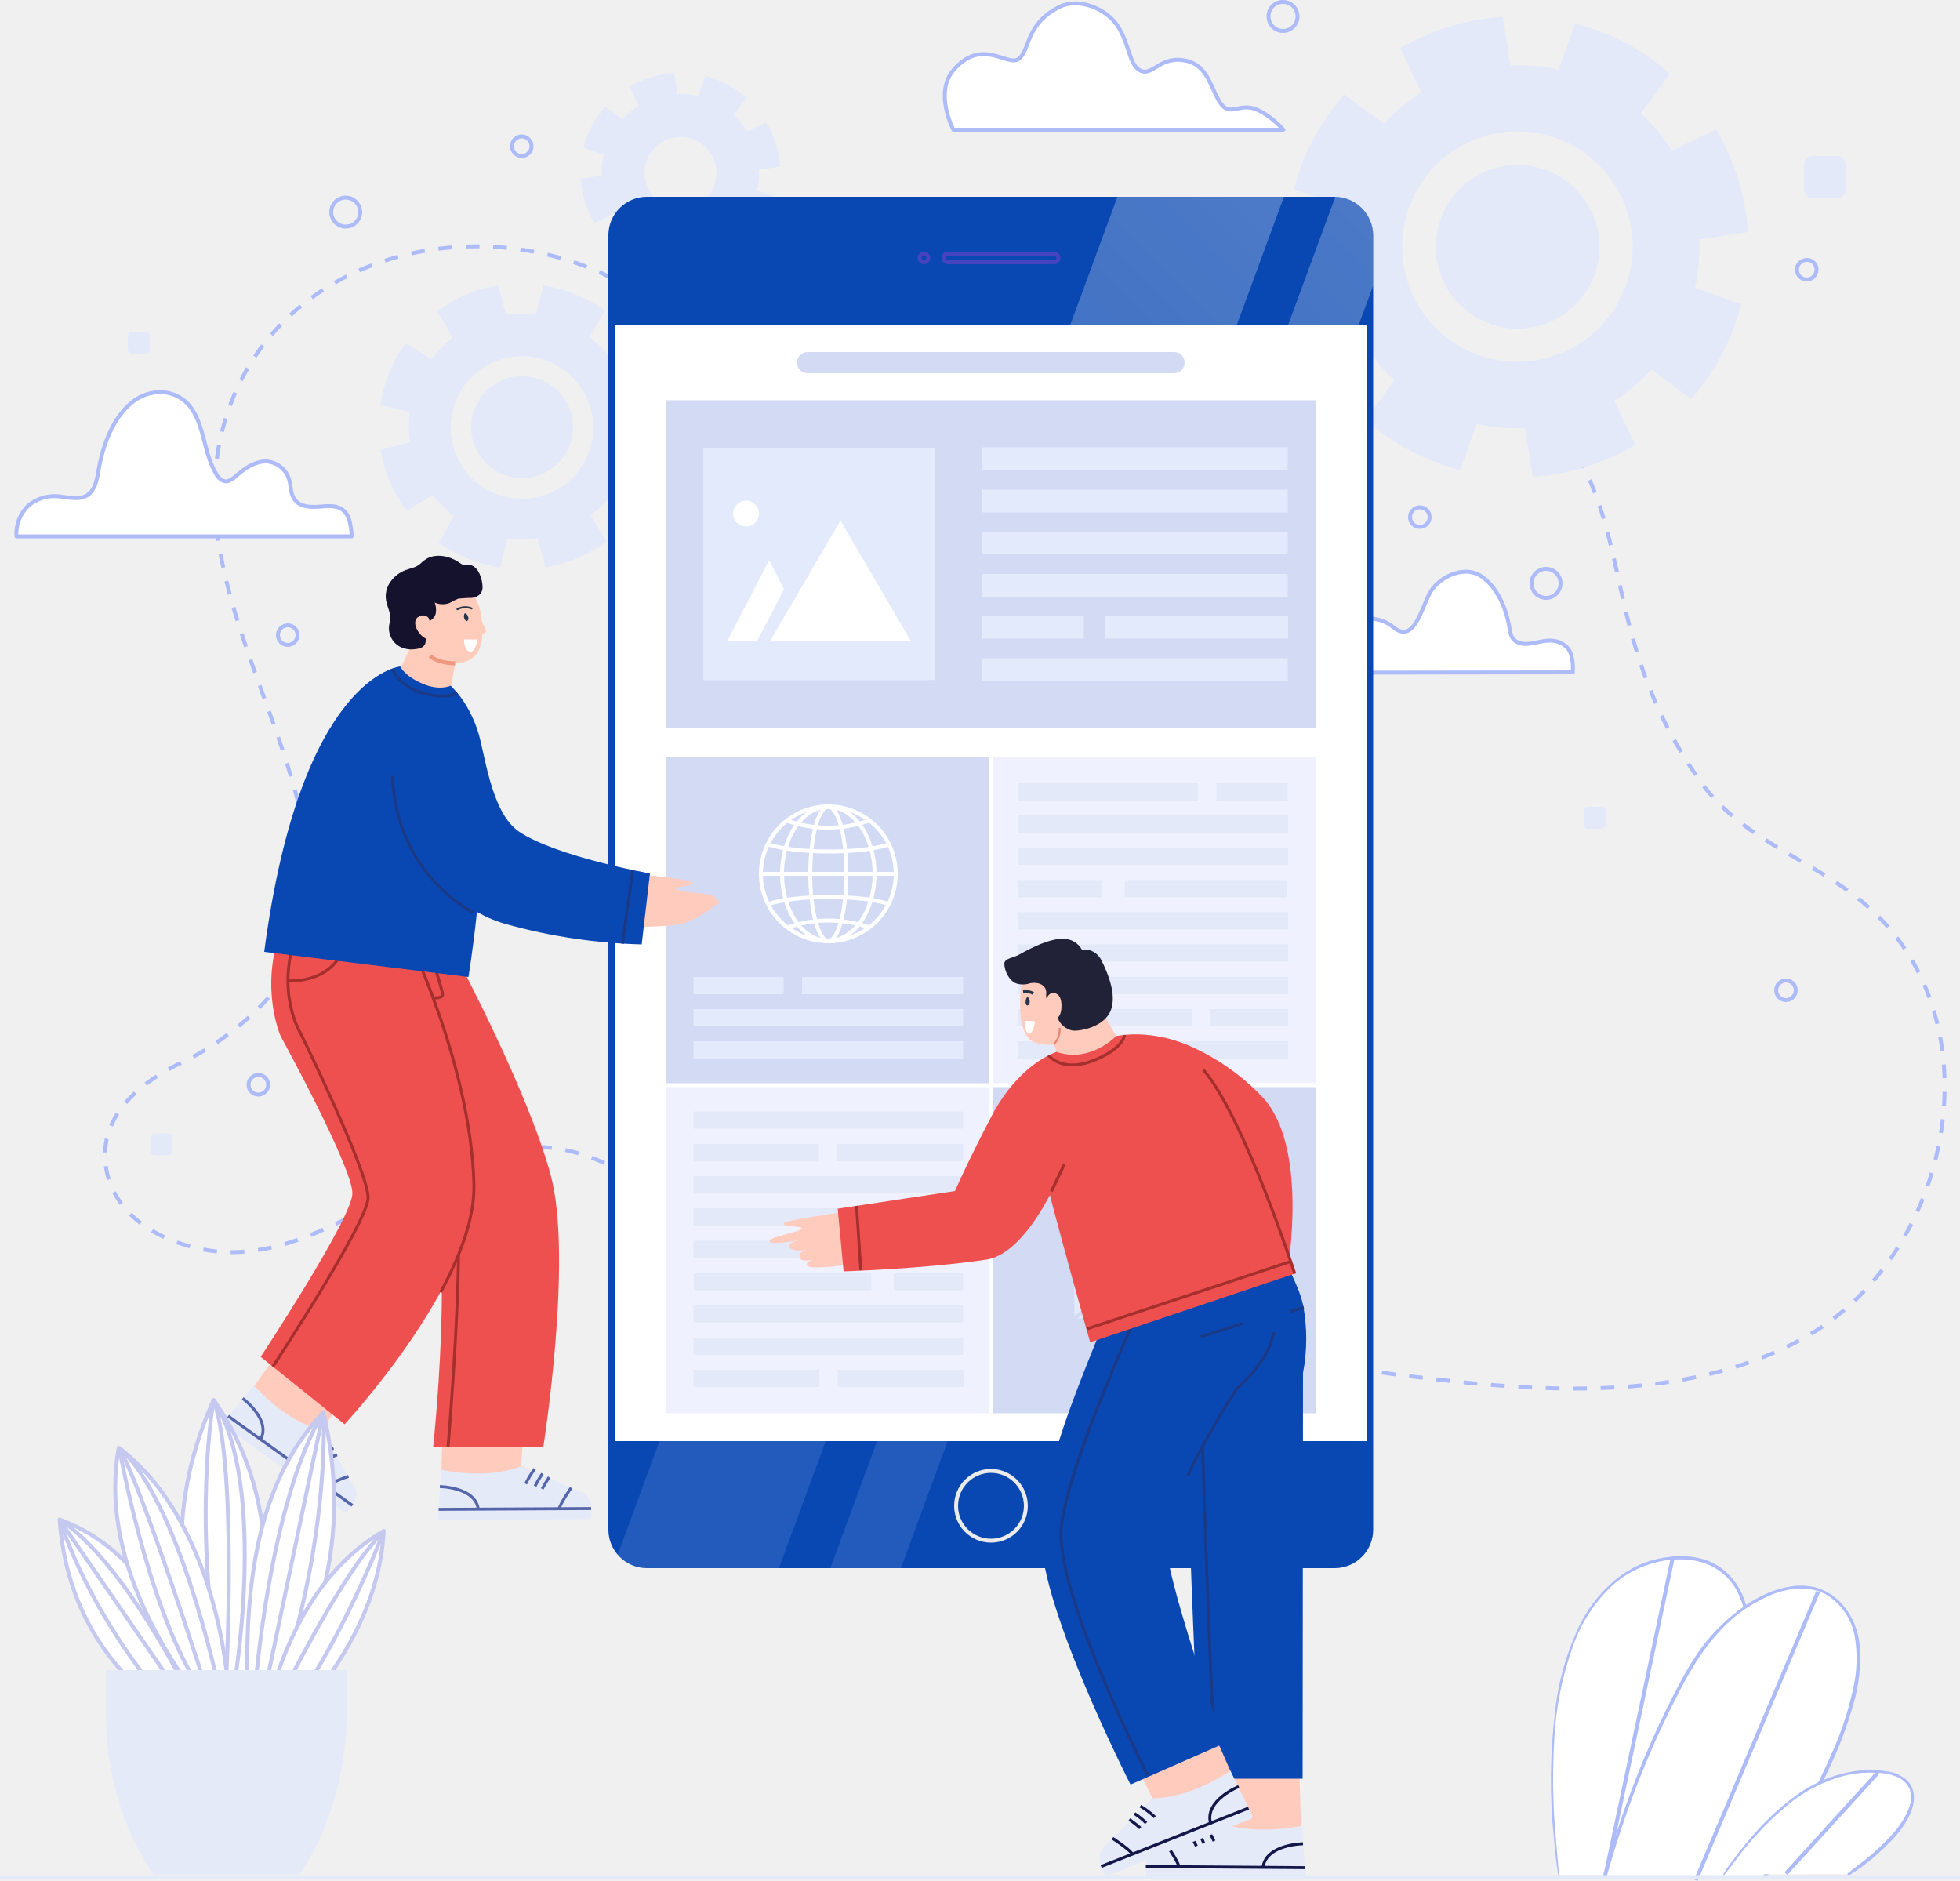
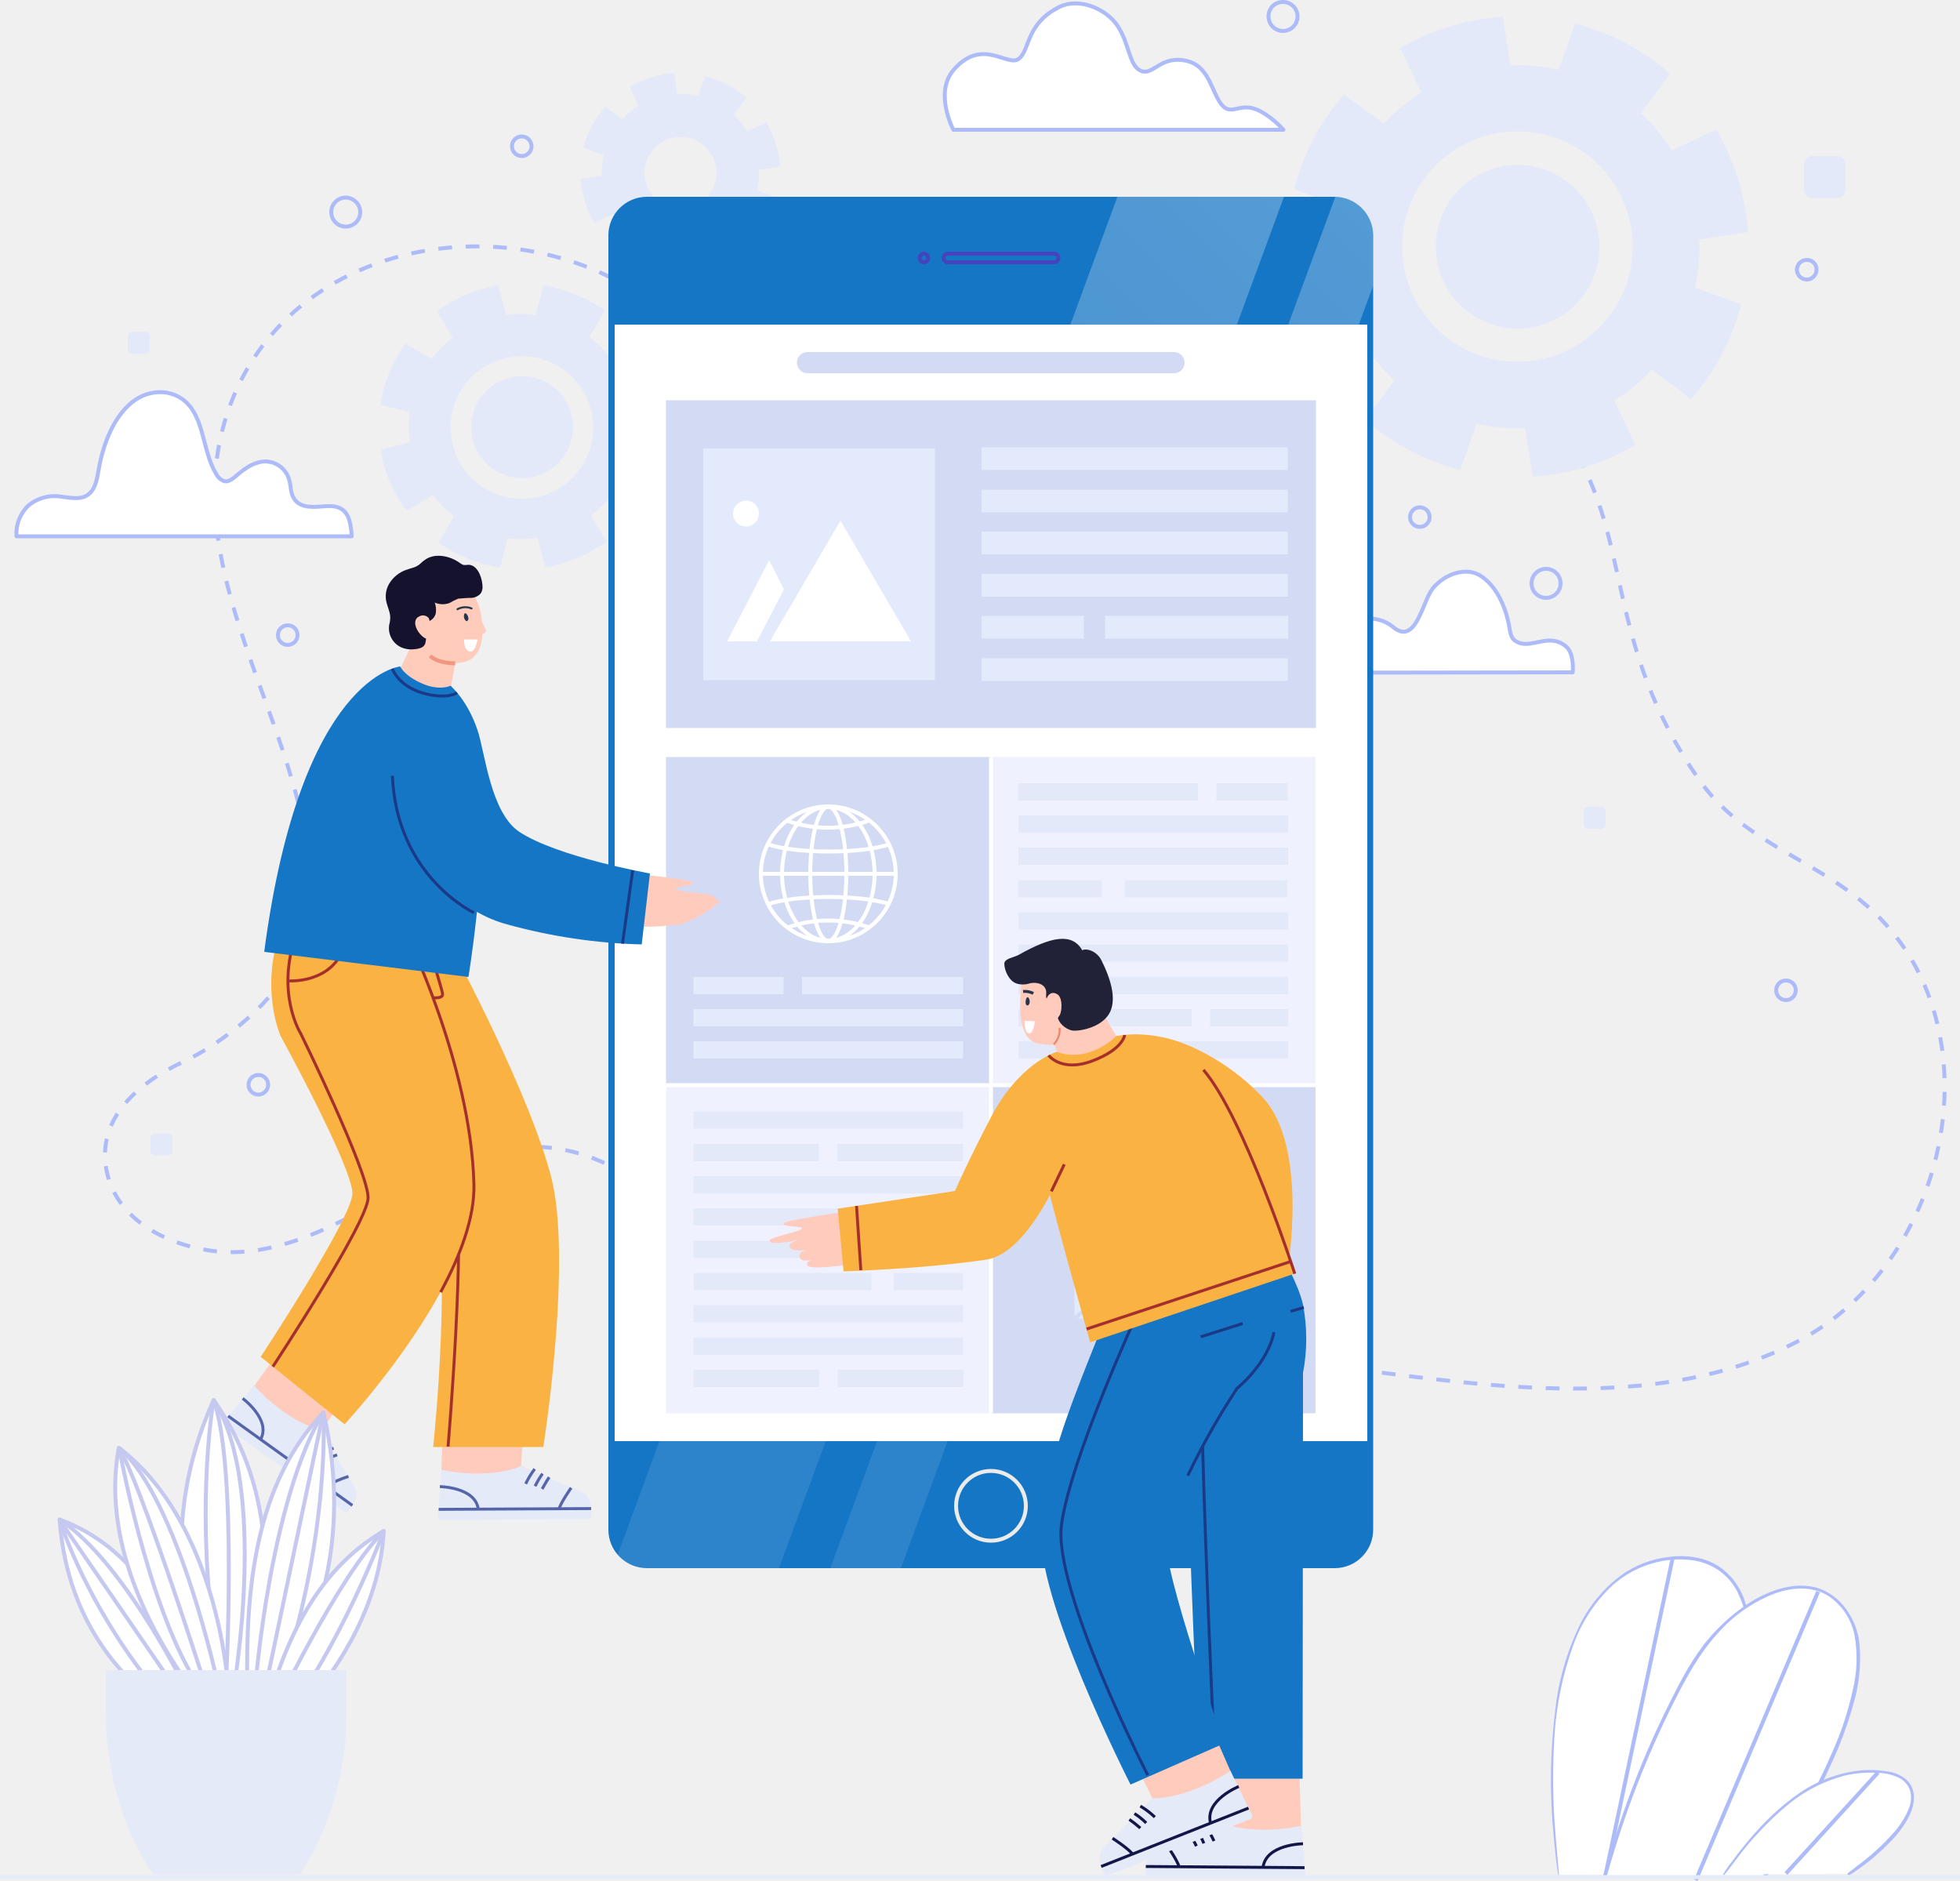
<svg xmlns="http://www.w3.org/2000/svg" xmlns:xlink="http://www.w3.org/1999/xlink" id="Layer_1" data-name="Layer 1" viewBox="0 0 500 479.8">
  <defs>
    <clipPath id="clip-path" transform="translate(0 0)">
      <rect x="155.2" y="50.2" width="195.1" height="349.9" rx="9.8" fill="none" />
    </clipPath>
    <linearGradient id="linear-gradient" x1="100.92" y1="642.92" x2="393.52" y2="350.32" gradientTransform="translate(0 -286)" gradientUnits="userSpaceOnUse">
      <stop offset="0.27" stop-color="#fff" stop-opacity="0.1" />
      <stop offset="1" stop-color="#fff" stop-opacity="0.3" />
    </linearGradient>
    <linearGradient id="linear-gradient-2" x1="150.35" y1="636.85" x2="430.75" y2="356.45" xlink:href="#linear-gradient" />
  </defs>
  <g id="Screen">
    <path d="M180,328.2c-5.8-19.9-22.2-35.2-43.5-35.7-12.4-.3-24.3,5-34.9,11-14.2,8.2-31,18-48,15.5-10.9-1.6-23.8-7.7-26.4-20.3-2.7-13.4,8.1-22.5,19.6-27.9,9.9-4.6,23.8-15.6,28.2-26.1,17.6-41.8-31.7-89.5-17.7-137.1,14.6-49.8,81.9-58.2,115.8-24.4a90.36,90.36,0,0,1,9.1,10.4c6.9,9.2,11,21.7,20.6,28.5,12.4,8.9,28.6,6.1,42,.8,25.6-10.1,32.4-16.8,57.4-27.7,18-7.8,40.2-14.8,60.4-7.9,14.5,5,30.5,14,38.6,26.9,15.1,24.2,8.3,50.2,32.1,84.5,10.8,15.6,28,19.9,41.6,31.2,35.5,29.1,23.6,90.6-15.1,111.6-31.8,17.3-70.9,13.3-105.3,8.9-2.6-.3-5.3-.7-7.9-1.1" transform="translate(0 0)" fill="none" stroke="#adbbf9" stroke-linejoin="round" stroke-dasharray="3.5 3.5" />
    <path d="M431.4,101.8a59,59,0,0,0,12.8-24.2l-11.8-4.2a46.23,46.23,0,0,0,1.1-12.3l12.4-1.9A59.49,59.49,0,0,0,437.8,33l-11.3,5.4a44.87,44.87,0,0,0-7.9-9.5L426,18.8A58.37,58.37,0,0,0,401.8,6l-4.2,11.8a46.23,46.23,0,0,0-12.3-1.1L383.4,4.3a59.36,59.36,0,0,0-26.2,8l5.4,11.3a51.76,51.76,0,0,0-9.6,7.9l-10.1-7.4a58.37,58.37,0,0,0-12.8,24.2l11.8,4.2a46.23,46.23,0,0,0-1.1,12.3l-12.4,1.9a59.49,59.49,0,0,0,8.1,26.2l11.3-5.4a44.87,44.87,0,0,0,7.9,9.5l-7.4,10.1a59.61,59.61,0,0,0,24.2,12.8l4.2-11.8a46.23,46.23,0,0,0,12.3,1.1l2,12.4a59.49,59.49,0,0,0,26.2-8.1l-5.4-11.3a44.87,44.87,0,0,0,9.5-7.9Zm-58-12.9a29.39,29.39,0,1,1,39.7-12.3,29.44,29.44,0,0,1-39.7,12.3Zm4-7.5a20.87,20.87,0,1,1,28.2-8.7,20.85,20.85,0,0,1-28.2,8.7Z" transform="translate(0 0)" fill="#e4e9f9" />
    <path d="M162.8,130.2a37.34,37.34,0,0,0,6.4-15.7l-7.5-1.9a28.42,28.42,0,0,0-.1-7.7l7.5-2a35.53,35.53,0,0,0-6.6-15.6l-6.7,4a34.47,34.47,0,0,0-5.4-5.4l3.9-6.7a37.34,37.34,0,0,0-15.7-6.4l-1.9,7.5a32.2,32.2,0,0,0-7.6,0l-2-7.5a35.53,35.53,0,0,0-15.6,6.6l4,6.7a34.47,34.47,0,0,0-5.4,5.4l-6.7-3.9A37.34,37.34,0,0,0,97,103.3l7.5,1.8a28.42,28.42,0,0,0,.1,7.7l-7.5,1.9a35.53,35.53,0,0,0,6.6,15.6l6.7-4a34.47,34.47,0,0,0,5.4,5.4l-3.9,6.7a34,34,0,0,0,7.5,4.1,38.39,38.39,0,0,0,8.2,2.3l1.9-7.5a27.64,27.64,0,0,0,7.6-.1l2,7.5a35.53,35.53,0,0,0,15.6-6.6l-4-6.6a30.66,30.66,0,0,0,5.4-5.4Zm-36.5-4.3a18.19,18.19,0,1,1,23.7-10,18.19,18.19,0,0,1-23.7,10Zm2-4.9a13,13,0,1,1,16.9-7.1h0a13,13,0,0,1-16.9,7.1Z" transform="translate(0 0)" fill="#e4e9f9" />
    <path d="M192.7,60.9a26.87,26.87,0,0,0,3.4-4.9,26.89,26.89,0,0,0,2.1-5.6l-5.1-1.8a18.72,18.72,0,0,0,.5-5.3l5.4-.8a26.23,26.23,0,0,0-3.5-11.3l-4.9,2.3a22.36,22.36,0,0,0-3.4-4.2l3.2-4.4a25.87,25.87,0,0,0-10.5-5.5l-1.8,5.1a18.72,18.72,0,0,0-5.3-.5l-.8-5.4a27.09,27.09,0,0,0-11.4,3.5l2.3,4.9a19,19,0,0,0-4.1,3.4l-4.4-3.2a28.47,28.47,0,0,0-3.4,4.9,27.17,27.17,0,0,0-2.2,5.6l5.2,1.8a18.72,18.72,0,0,0-.5,5.3l-5.4.8a26.23,26.23,0,0,0,3.5,11.3l4.9-2.3a19,19,0,0,0,3.4,4.1l-3.3,4.4a24.9,24.9,0,0,0,10.5,5.6l1.8-5.2a19.07,19.07,0,0,0,5.3.5l.8,5.4a26.23,26.23,0,0,0,11.3-3.5L184,61a19,19,0,0,0,4.1-3.4Zm-23.4-8.7a9.17,9.17,0,1,1,12.4-3.8h0a9.3,9.3,0,0,1-12.4,3.8Z" transform="translate(0 0)" fill="#e4e9f9" />
    <path d="M89.7,136.7a14.92,14.92,0,0,0-.2-2.1c-.7-6.2-4.9-5.6-7.6-5.4s-5.9.3-7.2-2.6c-.6-1.2-.5-2.8-.9-4.1a6.4,6.4,0,0,0-6-4.8c-2.6,0-5,1.5-7.1,3.3-1.1.9-2.3,2.1-3.6,1.7a3.72,3.72,0,0,1-2-1.9c-3-4.9-3-12.1-6.3-16.7-3.7-5.1-10.5-5.2-15.1-1.5s-7.3,10.3-8.5,17c-.4,2.2-.7,4.5-2.1,6-1.9,2.1-4.8,1.4-7.4,1.1A10.44,10.44,0,0,0,7.2,129a9.89,9.89,0,0,0-3,7.8H89.7Z" transform="translate(0 0)" fill="#fff" stroke="#adbbf9" stroke-linejoin="round" />
    <path d="M243.2,33.1h84.2s-3.4-3.9-7.2-5.3c-4.8-1.7-6.8,3-9.8-3.1-1.7-3.4-2.9-7.9-7.4-9.1-7-1.8-8.8,4-12.1,2.4-2.9-1.4-2.8-6.9-5.8-11.4s-9.9-7.2-14.7-4.9C261.6,6,262.8,12.8,259.9,15s-9.3-5.6-16.6,2.8C238.2,23.6,243.2,33.1,243.2,33.1Z" transform="translate(0 0)" fill="#fff" stroke="#adbbf9" stroke-linejoin="round" />
    <path d="M331,4.2a3.7,3.7,0,1,1-7.4,0A3.63,3.63,0,0,1,327.3.5h0A3.69,3.69,0,0,1,331,4.2Z" transform="translate(0 0)" fill="none" stroke="#adbbf9" stroke-linejoin="round" />
    <path d="M398.1,148.8a3.7,3.7,0,1,1-3.7-3.7h0A3.69,3.69,0,0,1,398.1,148.8Z" transform="translate(0 0)" fill="none" stroke="#adbbf9" stroke-linejoin="round" />
    <path d="M91.9,54.1a3.7,3.7,0,1,1-3.7-3.7h0a3.76,3.76,0,0,1,3.7,3.7Z" transform="translate(0 0)" fill="none" stroke="#adbbf9" stroke-linejoin="round" />
    <path d="M135.6,37.3a2.5,2.5,0,1,1-2.5-2.5h0A2.54,2.54,0,0,1,135.6,37.3Z" transform="translate(0 0)" fill="none" stroke="#adbbf9" stroke-linejoin="round" />
    <circle cx="362.2" cy="131.9" r="2.5" fill="none" stroke="#adbbf9" stroke-linejoin="round" />
    <path d="M463.4,68.8a2.5,2.5,0,1,1-2.5-2.5,2.42,2.42,0,0,1,2.5,2.5Z" transform="translate(0 0)" fill="none" stroke="#adbbf9" stroke-linejoin="round" />
    <path d="M458.1,252.6a2.5,2.5,0,1,1-2.5-2.5,2.48,2.48,0,0,1,2.5,2.5Z" transform="translate(0 0)" fill="none" stroke="#adbbf9" stroke-linejoin="round" />
    <path d="M68.4,276.7a2.5,2.5,0,1,1-2.5-2.5h0a2.47,2.47,0,0,1,2.5,2.5Z" transform="translate(0 0)" fill="none" stroke="#adbbf9" stroke-linejoin="round" />
    <path d="M75.9,162a2.5,2.5,0,1,1-2.5-2.5h0A2.48,2.48,0,0,1,75.9,162Z" transform="translate(0 0)" fill="none" stroke="#adbbf9" stroke-linejoin="round" />
    <path d="M39.5,289.1h3.4a1.11,1.11,0,0,1,1.1,1.1v3.4a1.11,1.11,0,0,1-1.1,1.1H39.5a1.11,1.11,0,0,1-1.1-1.1v-3.4A1.18,1.18,0,0,1,39.5,289.1Z" transform="translate(0 0)" fill="#e4e9f9" />
    <path d="M33.7,84.6h3.4a1.11,1.11,0,0,1,1.1,1.1v3.4a1.11,1.11,0,0,1-1.1,1.1H33.7a1.11,1.11,0,0,1-1.1-1.1V85.7A1.11,1.11,0,0,1,33.7,84.6Z" transform="translate(0 0)" fill="#e4e9f9" />
    <path d="M462.3,39.8h6.4a2.05,2.05,0,0,1,2.1,2.1v6.5a2.05,2.05,0,0,1-2.1,2.1h-6.4a2.05,2.05,0,0,1-2.1-2.1V41.9A2.11,2.11,0,0,1,462.3,39.8Z" transform="translate(0 0)" fill="#e4e9f9" />
    <path d="M405.1,205.8h3.4a1.11,1.11,0,0,1,1.1,1.1v3.4a1.11,1.11,0,0,1-1.1,1.1h-3.4a1.11,1.11,0,0,1-1.1-1.1v-3.4A1.11,1.11,0,0,1,405.1,205.8Z" transform="translate(0 0)" fill="#e4e9f9" />
    <path d="M332,171.6c0-.5.1-1,.1-1.5.6-4.4,4-4.1,6.2-3.9s4.9.2,5.9-1.9a16.28,16.28,0,0,0,.7-3,5.3,5.3,0,0,1,5-3.5,9.69,9.69,0,0,1,5.8,2.4c5.6,4.2,7.2-6.9,9.8-10.1,3-3.7,8.6-5.7,12.4-3.1s6,7.4,7,12.2c.3,1.6.4,3.5,1.7,4.3,3.7,2.5,8.4-2.4,12.9,1.4,1.6,1.3,1.9,4.5,1.7,6.6Z" transform="translate(0 0)" fill="#fff" stroke="#adbbf9" stroke-linejoin="round" />
-     <path d="M165,50.7H340.5a9.28,9.28,0,0,1,9.3,9.3V390.3a9.28,9.28,0,0,1-9.3,9.3H165a9.28,9.28,0,0,1-9.3-9.3V60A9.35,9.35,0,0,1,165,50.7Z" transform="translate(0 0)" fill="#0948b3" />
-     <path d="M340.5,51.2a8.81,8.81,0,0,1,8.8,8.8V390.2a8.81,8.81,0,0,1-8.8,8.8H165a8.81,8.81,0,0,1-8.8-8.8V60a8.81,8.81,0,0,1,8.8-8.8H340.5m0-1H165a9.82,9.82,0,0,0-9.8,9.8h0V390.2A9.82,9.82,0,0,0,165,400H340.5a9.82,9.82,0,0,0,9.8-9.8V60a9.88,9.88,0,0,0-9.8-9.8Z" transform="translate(0 0)" fill="#0948b3" />
+     <path d="M165,50.7H340.5a9.28,9.28,0,0,1,9.3,9.3V390.3a9.28,9.28,0,0,1-9.3,9.3H165a9.28,9.28,0,0,1-9.3-9.3V60A9.35,9.35,0,0,1,165,50.7Z" transform="translate(0 0)" fill="#1576c5" />
+     <path d="M340.5,51.2a8.81,8.81,0,0,1,8.8,8.8V390.2a8.81,8.81,0,0,1-8.8,8.8H165a8.81,8.81,0,0,1-8.8-8.8V60a8.81,8.81,0,0,1,8.8-8.8H340.5m0-1H165a9.82,9.82,0,0,0-9.8,9.8h0V390.2A9.82,9.82,0,0,0,165,400H340.5a9.82,9.82,0,0,0,9.8-9.8V60a9.88,9.88,0,0,0-9.8-9.8Z" transform="translate(0 0)" fill="#1576c5" />
    <path d="M261.7,384.1a8.9,8.9,0,1,1-8.9-8.9h0a8.92,8.92,0,0,1,8.9,8.9Z" transform="translate(0 0)" fill="none" stroke="#ebebeb" stroke-miterlimit="10" />
    <g clip-path="url(#clip-path)">
      <polygon points="299 12.3 153 409 195.4 409 341.5 12.3 299 12.3" fill="url(#linear-gradient)" />
      <polygon points="354.6 12.3 208.5 409 226.5 409 372.6 12.3 354.6 12.3" fill="url(#linear-gradient-2)" />
    </g>
    <rect x="156.8" y="82.8" width="192" height="284.8" fill="#fff" />
    <path d="M241.8,64.7h27.1a1.11,1.11,0,0,1,1.1,1.1h0a1.11,1.11,0,0,1-1.1,1.1H241.8a1.11,1.11,0,0,1-1.1-1.1h0a1.11,1.11,0,0,1,1.1-1.1Z" transform="translate(0 0)" fill="none" stroke="#4643bf" stroke-miterlimit="10" />
    <circle cx="235.7" cy="65.8" r="1.1" fill="none" stroke="#4643bf" stroke-miterlimit="10" />
    <rect x="169.9" y="193.1" width="82.9" height="83.7" fill="#d3dbf4" />
    <circle cx="211.3" cy="222.9" r="17.2" fill="none" stroke="#fff" stroke-miterlimit="10" stroke-width="1" />
    <ellipse cx="211.3" cy="222.9" rx="11.8" ry="17.1" fill="none" stroke="#fff" stroke-miterlimit="10" />
    <ellipse cx="211.3" cy="222.9" rx="4.6" ry="17.1" fill="none" stroke="#fff" stroke-miterlimit="10" />
    <line x1="194.2" y1="222.9" x2="228.5" y2="222.9" fill="none" stroke="#fff" stroke-miterlimit="10" />
    <path d="M196,230.6c3.3-1.1,8.9-1.8,15.4-1.8s12.1.7,15.4,1.8" transform="translate(0 0)" fill="none" stroke="#fff" stroke-miterlimit="10" />
    <path d="M200.9,236.6a30.33,30.33,0,0,1,10.4-1.8,32.71,32.71,0,0,1,10.3,1.7" transform="translate(0 0)" fill="none" stroke="#fff" stroke-miterlimit="10" />
    <path d="M196,215.4c3.3,1.1,8.9,1.8,15.4,1.8s12.1-.7,15.4-1.8" transform="translate(0 0)" fill="none" stroke="#fff" stroke-miterlimit="10" />
    <path d="M200.9,209.4a31.61,31.61,0,0,0,20.6,0" transform="translate(0 0)" fill="none" stroke="#fff" stroke-miterlimit="10" />
    <rect x="176.9" y="257.4" width="68.8" height="4.4" fill="#e3eafc" />
    <rect x="204.6" y="249.2" width="41.1" height="4.4" fill="#e3eafc" />
    <rect x="176.9" y="249.2" width="23" height="4.4" fill="#e3eafc" />
    <rect x="176.9" y="265.6" width="68.8" height="4.4" fill="#e3eafc" />
    <rect x="252.7" y="193.1" width="82.9" height="83.7" fill="#f0f1ff" />
    <rect x="259.8" y="208" width="68.8" height="4.4" fill="#e4e9f9" />
    <rect x="259.8" y="216.2" width="68.8" height="4.4" fill="#e4e9f9" />
    <rect x="259.7" y="224.5" width="21.4" height="4.4" fill="#e4e9f9" />
    <rect x="286.9" y="224.5" width="41.5" height="4.4" fill="#e4e9f9" />
    <rect x="259.8" y="232.7" width="68.8" height="4.4" fill="#e4e9f9" />
    <rect x="259.8" y="240.9" width="68.8" height="4.4" fill="#e4e9f9" />
    <rect x="259.8" y="249.2" width="68.8" height="4.4" fill="#e4e9f9" />
    <rect x="308.7" y="257.4" width="19.9" height="4.4" fill="#e4e9f9" />
    <rect x="259.8" y="257.4" width="44.2" height="4.4" fill="#e4e9f9" />
    <rect x="259.8" y="265.6" width="68.8" height="4.4" fill="#e4e9f9" />
    <rect x="310.3" y="199.8" width="18.2" height="4.4" fill="#e4e9f9" />
    <rect x="259.7" y="199.8" width="45.9" height="4.4" fill="#e4e9f9" />
    <rect x="169.9" y="276.8" width="82.9" height="83.7" fill="#f0f1ff" />
    <rect x="176.9" y="341.2" width="68.8" height="4.4" fill="#e4e9f9" />
    <rect x="176.9" y="332.9" width="68.8" height="4.4" fill="#e4e9f9" />
    <rect x="228" y="324.7" width="17.7" height="4.4" fill="#e4e9f9" />
    <rect x="177" y="324.7" width="45.3" height="4.4" fill="#e4e9f9" />
    <rect x="176.9" y="316.5" width="68.8" height="4.4" fill="#e4e9f9" />
    <rect x="176.9" y="308.2" width="68.8" height="4.4" fill="#e4e9f9" />
    <rect x="176.9" y="300" width="68.8" height="4.4" fill="#e4e9f9" />
    <rect x="176.9" y="291.8" width="32" height="4.4" fill="#e4e9f9" />
    <rect x="213.6" y="291.8" width="32.1" height="4.4" fill="#e4e9f9" />
    <rect x="176.9" y="283.5" width="68.8" height="4.4" fill="#e4e9f9" />
    <rect x="176.9" y="349.4" width="32.1" height="4.4" fill="#e4e9f9" />
    <rect x="213.7" y="349.4" width="32.1" height="4.4" fill="#e4e9f9" />
    <rect x="252.7" y="276.8" width="82.9" height="83.7" fill="#d3dbf4" />
    <polygon points="311 334.4 277.8 334 274 310.2 314.2 310.1 311 334.4" fill="#c2cfef" />
    <polygon points="314.2 310.1 274 310.2 294.1 293.6 314.2 310.1" fill="#c2cfef" />
    <rect x="280.1" y="307.8" width="27.4" height="23.2" transform="translate(-0.56 0.51) rotate(-0.1)" fill="#fff" />
    <polygon points="274 310.2 274.1 336.3 294.1 324.1 274 310.2" fill="#e3eafc" />
    <polygon points="314.2 310.1 314.3 336.2 294.1 324.1 314.2 310.1" fill="#e3eafc" />
    <polygon points="314.3 336.2 274.1 336.3 294.1 319.7 314.3 336.2" fill="#e3eafc" />
    <polyline points="274.1 336.3 294.1 319.7 314.3 336.2" fill="none" stroke="#d3dbf4" stroke-miterlimit="10" />
    <line x1="297" y1="322.1" x2="314.2" y2="310.1" fill="none" stroke="#d3dbf4" stroke-miterlimit="10" />
    <line x1="291.3" y1="322.1" x2="274" y2="310.2" fill="none" stroke="#d3dbf4" stroke-miterlimit="10" />
    <rect x="278.1" y="346.3" width="32.1" height="4.4" fill="#e3eafc" />
    <rect x="169.9" y="102.1" width="165.8" height="83.6" fill="#d3dbf4" />
    <rect x="250.4" y="114.1" width="78.1" height="5.8" fill="#e3eafc" />
    <rect x="250.4" y="124.9" width="78.1" height="5.8" fill="#e3eafc" />
    <rect x="250.4" y="135.6" width="78.1" height="5.8" fill="#e3eafc" />
    <rect x="250.4" y="146.4" width="78.1" height="5.8" fill="#e3eafc" />
    <rect x="250.4" y="167.9" width="78.1" height="5.8" fill="#e3eafc" />
    <rect x="281.9" y="157.1" width="46.7" height="5.8" fill="#e3eafc" />
    <rect x="250.4" y="157.1" width="26.1" height="5.8" fill="#e3eafc" />
    <rect x="179.4" y="114.4" width="59.1" height="59.1" fill="#e3eafc" />
    <polygon points="214.4 132.8 232.4 163.6 196.4 163.6 214.4 132.8" fill="#fff" />
    <polygon points="196.2 142.9 200 150.3 193.1 163.6 185.5 163.6 196.2 142.9" fill="#fff" />
    <path d="M187,131a3.3,3.3,0,1,0,3.3-3.3h0A3.33,3.33,0,0,0,187,131Z" transform="translate(0 0)" fill="#fff" />
    <path d="M206,95.2h93.5a2.69,2.69,0,0,0,2.7-2.7h0a2.69,2.69,0,0,0-2.7-2.7H206a2.69,2.69,0,0,0-2.7,2.7h0a2.69,2.69,0,0,0,2.7,2.7Z" transform="translate(0 0)" fill="#d3dbf4" />
    <line x1="252.8" y1="193.1" x2="252.8" y2="360.5" fill="none" stroke="#fff" stroke-miterlimit="10" />
    <line x1="169.9" y1="276.8" x2="335.7" y2="276.8" fill="none" stroke="#fff" stroke-miterlimit="10" />
    <path d="M331,436.5l.9,29.6-1,9.3-35.3-.2a1.58,1.58,0,0,1-1.6-1.6h0a1.54,1.54,0,0,1,1-1.5l15.8-7.2-2.4-30.8" transform="translate(0 0)" fill="#ffcbbd" />
    <path d="M292.5,474.8c.4-1.2,1.1-2.5,1.8-2.8l16.7-7.2c9.2,3.7,21.1.9,21.1.9l.9,12.6a.68.68,0,0,1-.7.7h0l-39.5-.2C291.9,478.9,292.5,474.9,292.5,474.8Z" transform="translate(0 0)" fill="#e5eaf9" />
    <path d="M307.3,465.6a22.31,22.31,0,0,1,2.4,4" transform="translate(0 0)" fill="none" stroke="#121649" stroke-miterlimit="10" stroke-width="0.75" />
    <path d="M305.2,466.8a14.13,14.13,0,0,1,1.9,3.4" transform="translate(0 0)" fill="none" stroke="#121649" stroke-miterlimit="10" stroke-width="0.75" />
    <path d="M303.4,467.8a19.23,19.23,0,0,1,1.8,3.1" transform="translate(0 0)" fill="none" stroke="#121649" stroke-miterlimit="10" stroke-width="0.75" />
    <line x1="332.8" y1="476.4" x2="292.3" y2="476.1" fill="none" stroke="#121649" stroke-miterlimit="10" stroke-width="0.75" />
    <path d="M332.4,470.3s-9.4.1-10.2,6" transform="translate(0 0)" fill="none" stroke="#121649" stroke-miterlimit="10" stroke-width="0.75" />
    <path d="M297.6,470.6s2.7,3.8,3.2,5.6" transform="translate(0 0)" fill="none" stroke="#121649" stroke-miterlimit="10" stroke-width="0.75" />
-     <path d="M326.9,320.2s4.3,7.2,5.5,12.6a46.28,46.28,0,0,1,0,17.4l-.1,103.5H306.1s-5.8-119.3-3.2-134.7" transform="translate(0 0)" fill="#0948b3" />
+     <path d="M326.9,320.2s4.3,7.2,5.5,12.6a46.28,46.28,0,0,1,0,17.4l-.1,103.5H306.1s-5.8-119.3-3.2-134.7" transform="translate(0 0)" fill="#1576c5" />
    <path d="M310.1,453.6s-5.8-119.3-3.2-134.7" transform="translate(0 0)" fill="none" stroke="#1a3987" stroke-miterlimit="10" stroke-width="0.75" />
    <path d="M302.1,424.9,314,452l2.6,9-32.8,13a1.67,1.67,0,0,1-2.1-.9h0a1.53,1.53,0,0,1,.4-1.8L294,458.7,280.2,431" transform="translate(0 0)" fill="#ffcbbd" />
    <path d="M280.6,474.8a5,5,0,0,1,.6-3.2L294,458.7c9.9,0,19.9-7,19.9-7l5.5,11.3a.73.73,0,0,1-.4,1h0l-36.7,14.5C281.6,478.7,280.6,474.8,280.6,474.8Z" transform="translate(0 0)" fill="#e5eaf9" />
    <path d="M290.9,460.7a20,20,0,0,1,3.7,2.8" transform="translate(0 0)" fill="none" stroke="#121649" stroke-miterlimit="10" stroke-width="0.75" />
    <path d="M289.4,462.6a17.55,17.55,0,0,1,3,2.4" transform="translate(0 0)" fill="none" stroke="#121649" stroke-miterlimit="10" stroke-width="0.75" />
    <path d="M288.1,464.1a30.13,30.13,0,0,1,2.8,2.2" transform="translate(0 0)" fill="none" stroke="#121649" stroke-miterlimit="10" stroke-width="0.75" />
    <line x1="318.5" y1="461.2" x2="280.9" y2="476.1" fill="none" stroke="#121649" stroke-miterlimit="10" stroke-width="0.75" />
    <path d="M316,455.7s-8.7,3.5-7.2,9.3" transform="translate(0 0)" fill="none" stroke="#121649" stroke-miterlimit="10" stroke-width="0.75" />
    <path d="M283.8,468.9s3.9,2.5,5.1,4" transform="translate(0 0)" fill="none" stroke="#121649" stroke-miterlimit="10" stroke-width="0.75" />
-     <path d="M281.7,337c-13.5,33.1-13.7,36.6-15.9,52.8-2.3,16.6,22.6,65.4,22.6,65.4l23.9-10.5s-15.9-44.6-14.8-52.3c1.9-14.1,18.2-38.2,18.2-38.2s7.7-6.1,9.4-14.3-2-16.7-2-16.7" transform="translate(0 0)" fill="#0948b3" />
+     <path d="M281.7,337c-13.5,33.1-13.7,36.6-15.9,52.8-2.3,16.6,22.6,65.4,22.6,65.4l23.9-10.5s-15.9-44.6-14.8-52.3c1.9-14.1,18.2-38.2,18.2-38.2s7.7-6.1,9.4-14.3-2-16.7-2-16.7" transform="translate(0 0)" fill="#1576c5" />
    <path d="M306.3,341l10.7-3.4" transform="translate(0 0)" fill="none" stroke="#1a3987" stroke-miterlimit="10" stroke-width="0.75" />
    <line x1="329.2" y1="334.5" x2="332.6" y2="333.5" fill="none" stroke="#1a3987" stroke-miterlimit="10" stroke-width="0.75" />
    <path d="M289.7,336s-16.6,36.2-18.9,52.8,22,64,22,64" transform="translate(0 0)" fill="none" stroke="#1a3987" stroke-miterlimit="10" stroke-width="0.75" />
    <path d="M303,376.4a187.8,187.8,0,0,1,12.6-22.3s7.7-6.1,9.4-14.3" transform="translate(0 0)" fill="none" stroke="#1a3987" stroke-miterlimit="10" stroke-width="0.75" />
    <path d="M279.5,255.2l6.9,11.9s-4.1,8.9-15.2,4.7l-2.8-6.3Z" transform="translate(0 0)" fill="#ffcbbd" />
    <path d="M261.2,247.1s-3.4,15.9,2.5,18.7c3,1.5,11.6.6,13.6-2.7,1.5-2.4.9-13.8-.9-15.2C269.4,242.6,261.2,247.1,261.2,247.1Z" transform="translate(0 0)" fill="#ffcbbd" />
    <path d="M276.1,242.4c-2.6-4.5-7.8-3.6-16.3,1.2-1.1.6-3.6.9-3.6,2.2,0,1.7,1.2,4.5,3.2,5.1a5.64,5.64,0,0,0,3.4-.1c1.8-.4,4.1.3,4.1,2.4,0,.5-.2,1.5.3,1.7h1.2c.8,0,1.2,1,1.1,1.8s.4,1.4.3,2.1c-.2,1.9,2.1,3.9,4,4.1,1.7.1,6.5-.7,8.8-3.8,2-2.7,1.8-7.3-1.6-14.1C279.8,242.5,277,241.8,276.1,242.4Z" transform="translate(0 0)" fill="#212237" />
    <path d="M266.7,255.7c.5-2.5,1.9-2.8,3-2.1,1.5.9,1.2,4.5.6,5.4-1.1,1.8-2.5,2.3-3.2,1" transform="translate(0 0)" fill="#ffcbbd" />
    <path d="M268.8,266.4a5.21,5.21,0,0,0,1.5-4.2" transform="translate(0 0)" fill="none" stroke="#e88872" stroke-linejoin="round" stroke-width="0.5" />
    <path d="M261.8,254.7c-.2.5-.3,1.4.1,1.7a.3.3,0,0,0,.4,0C263.2,255.8,262.3,253.5,261.8,254.7Z" transform="translate(0 0)" fill="#28364c" />
    <path d="M261,252.9a4.68,4.68,0,0,1,2.6.5" transform="translate(0 0)" fill="none" stroke="#28364c" stroke-miterlimit="10" stroke-width="0.75" />
    <path d="M264,260.5l-2.6-.1s-.1,3.1,1.1,3.2S264,260.5,264,260.5Z" transform="translate(0 0)" fill="#fff" />
-     <path d="M284.7,264.3s6-1.5,14.4.9c7.1,2.1,16.2,7.4,23,14.7,11.8,12.6,6.4,43.8,6.4,43.8l-15.4-.6s2.4-20.1-5.6-28.1-19.4-9.9-19.4-9.9" transform="translate(0 0)" fill="#ee5050" />
+     <path d="M284.7,264.3s6-1.5,14.4.9c7.1,2.1,16.2,7.4,23,14.7,11.8,12.6,6.4,43.8,6.4,43.8l-15.4-.6s2.4-20.1-5.6-28.1-19.4-9.9-19.4-9.9" transform="translate(0 0)" fill="#fab243" />
    <path d="M219.5,308.2c-4.8,1.3-19.4,2.9-19.6,3.9s4.9.5,4.6,1.3-8.2,2.1-8.2,3.1c0,1.4,8-.3,8-.3s-3.3.6-2.9,1.8c.3.9,1.6,1.1,4.3.9-1.4.3-2,1-1.7,1.9s1.7.8,3.2.6c-1,.2-1.8.9-1.1,1.5.9.8,6.8.4,17.4-1.4" transform="translate(0 0)" fill="#ffcbbd" />
-     <path d="M269.5,268.3a13,13,0,0,0,8.7,0,16.87,16.87,0,0,0,6.5-4s10.3-.7,22.9,11.9,22.6,48.7,22.6,48.7l-52.1,17.5s-8.9-31.5-12.4-45.9S269.5,268.3,269.5,268.3Z" transform="translate(0 0)" fill="#ee5050" />
+     <path d="M269.5,268.3a13,13,0,0,0,8.7,0,16.87,16.87,0,0,0,6.5-4s10.3-.7,22.9,11.9,22.6,48.7,22.6,48.7l-52.1,17.5s-8.9-31.5-12.4-45.9S269.5,268.3,269.5,268.3Z" transform="translate(0 0)" fill="#fab243" />
    <path d="M307,272.9c10.4,12.1,23.3,52,23.3,52" transform="translate(0 0)" fill="none" stroke="#a52f2d" stroke-miterlimit="10" stroke-width="0.75" />
-     <path d="M269.5,268.3c-6.9,2.6-12.8,9.3-16.4,16.1-5.9,11.2-9.5,19.4-9.5,19.4l-29.9,4.5,1.5,16s20.3-.6,36.4-3c11.5-1.7,20.4-25.5,20.4-25.5" transform="translate(0 0)" fill="#ee5050" />
+     <path d="M269.5,268.3c-6.9,2.6-12.8,9.3-16.4,16.1-5.9,11.2-9.5,19.4-9.5,19.4l-29.9,4.5,1.5,16s20.3-.6,36.4-3c11.5-1.7,20.4-25.5,20.4-25.5" transform="translate(0 0)" fill="#fab243" />
    <path d="M267.5,269.2s3.3,4.4,11.2,1.4,8.2-6.6,8.2-6.6" transform="translate(0 0)" fill="none" stroke="#a52f2d" stroke-miterlimit="10" stroke-width="0.75" />
    <line x1="268.2" y1="303.9" x2="271.5" y2="297" fill="none" stroke="#a52f2d" stroke-miterlimit="10" stroke-width="0.75" />
    <line x1="218.5" y1="307.6" x2="219.6" y2="324" fill="none" stroke="#a52f2d" stroke-miterlimit="10" stroke-width="0.75" />
    <line x1="277.2" y1="339" x2="329.2" y2="321.8" fill="none" stroke="#a52f2d" stroke-miterlimit="10" stroke-width="0.75" />
    <path d="M113.5,346.6l-.9,28.5.9,9,34-.2a1.58,1.58,0,0,0,1.6-1.6h0a1.5,1.5,0,0,0-1-1.4l-15.2-7,2.3-29.7" transform="translate(0 0)" fill="#ffcbbd" />
    <path d="M150.7,383.6c-.4-1.1-1-2.4-1.7-2.7L132.9,374c-8.9,3.6-20.3.9-20.3.9l-.9,12.1a.68.68,0,0,0,.7.7l38-.2C151.2,387.5,150.7,383.6,150.7,383.6Z" transform="translate(0 0)" fill="#e5eaf9" />
    <path d="M136.4,374.7a21.38,21.38,0,0,0-2.3,3.8" transform="translate(0 0)" fill="none" stroke="#5565aa" stroke-miterlimit="10" stroke-width="0.75" />
    <path d="M138.4,375.9a20.74,20.74,0,0,0-1.9,3.2" transform="translate(0 0)" fill="none" stroke="#5565aa" stroke-miterlimit="10" stroke-width="0.75" />
    <path d="M140.1,376.8c-.7,1-1.2,2-1.8,3" transform="translate(0 0)" fill="none" stroke="#5565aa" stroke-miterlimit="10" stroke-width="0.75" />
    <line x1="111.9" y1="385" x2="150.8" y2="384.8" fill="none" stroke="#5565aa" stroke-miterlimit="10" stroke-width="0.75" />
    <path d="M112.2,379.2s9,.1,9.8,5.7" transform="translate(0 0)" fill="none" stroke="#5565aa" stroke-miterlimit="10" stroke-width="0.75" />
    <path d="M145.7,379.5s-2.6,3.7-3.1,5.4" transform="translate(0 0)" fill="none" stroke="#5565aa" stroke-miterlimit="10" stroke-width="0.75" />
-     <path d="M116.7,244.6s18.1,33.9,23.8,55.2-1.9,69.3-1.9,69.3H110.5s5.6-52.1-1-69.3S79,237.2,79,237.2" transform="translate(0 0)" fill="#ee5050" />
+     <path d="M116.7,244.6s18.1,33.9,23.8,55.2-1.9,69.3-1.9,69.3H110.5s5.6-52.1-1-69.3S79,237.2,79,237.2" transform="translate(0 0)" fill="#fab243" />
    <path d="M114.3,369s4.6-54.2,1.8-67.6-22.3-44.5-22.3-44.5" transform="translate(0 0)" fill="none" stroke="#a52f2d" stroke-miterlimit="10" stroke-width="0.75" />
    <path d="M81.3,330.8,64.7,353.7l-4.5,7.8,27.6,19.9a1.59,1.59,0,0,0,2.2-.3h0a1.67,1.67,0,0,0,.1-1.8l-8.2-14.6,18.4-24" transform="translate(0 0)" fill="#ffcbbd" />
    <path d="M90.5,382.9c.4-1.1.6-2.5.2-3.1l-8.9-15.1c-9.3-2.3-17-11.3-17-11.3L57,362.7a.78.78,0,0,0,.2,1L88,385.8C88.6,386.3,90.5,382.9,90.5,382.9Z" transform="translate(0 0)" fill="#e5eaf9" />
    <path d="M84.2,367.2a20.88,20.88,0,0,0-4.1,1.7" transform="translate(0 0)" fill="none" stroke="#5565aa" stroke-miterlimit="10" stroke-width="0.75" />
    <path d="M85.1,369.4a20.65,20.65,0,0,0-3.4,1.5" transform="translate(0 0)" fill="none" stroke="#5565aa" stroke-miterlimit="10" stroke-width="0.75" />
    <path d="M86,371.1a22.22,22.22,0,0,0-3.2,1.4" transform="translate(0 0)" fill="none" stroke="#5565aa" stroke-miterlimit="10" stroke-width="0.75" />
    <line x1="58.2" y1="361.2" x2="89.9" y2="384" fill="none" stroke="#5565aa" stroke-miterlimit="10" stroke-width="0.75" />
    <path d="M61.9,356.7s7.3,5.4,4.6,10.4" transform="translate(0 0)" fill="none" stroke="#5565aa" stroke-miterlimit="10" stroke-width="0.75" />
    <path d="M88.9,376.6a29,29,0,0,0-5.7,2.5" transform="translate(0 0)" fill="none" stroke="#5565aa" stroke-miterlimit="10" stroke-width="0.75" />
-     <path d="M71.6,237.2c-5.4,15.2,0,27.1,0,27.1s18.3,33.4,18.3,40.1c0,6.2-23.4,41.7-23.4,41.7l21.4,17.2s33.7-36.2,33-61.3c-.8-31-17.7-64.9-17.7-64.9" transform="translate(0 0)" fill="#ee5050" />
+     <path d="M71.6,237.2c-5.4,15.2,0,27.1,0,27.1s18.3,33.4,18.3,40.1c0,6.2-23.4,41.7-23.4,41.7l21.4,17.2s33.7-36.2,33-61.3c-.8-31-17.7-64.9-17.7-64.9" transform="translate(0 0)" fill="#fab243" />
    <path d="M75.6,238.2c-5.4,15.2,1.1,25.4,1.1,25.4s17.2,35.1,17.2,41.9c0,6.2-24.3,43.1-24.3,43.1" transform="translate(0 0)" fill="none" stroke="#a52f2d" stroke-miterlimit="10" stroke-width="0.75" />
    <path d="M112.4,329.6c5-9.2,8.7-19,8.5-27.5-.8-31-17.7-64.9-17.7-64.9" transform="translate(0 0)" fill="none" stroke="#a52f2d" stroke-miterlimit="10" stroke-width="0.75" />
    <path d="M73.8,250.2s9.6.6,13.3-7.1" transform="translate(0 0)" fill="none" stroke="#a52f2d" stroke-miterlimit="10" stroke-width="0.75" />
    <path d="M110.5,254.5s2.6.3,2.4-1-2.4-8.3-2.4-8.3" transform="translate(0 0)" fill="none" stroke="#a52f2d" stroke-miterlimit="10" stroke-width="0.75" />
    <path d="M122.7,156.7c1,6.1.2,11.5-5,12.3s-12.5-.7-13.9-9.4c-1-6.1,2.5-11.7,7.7-12.6S121.7,150.6,122.7,156.7Z" transform="translate(0 0)" fill="#ffcbbb" fill-rule="evenodd" />
    <path d="M118.4,156.8a1.54,1.54,0,0,0,.5,1.6c.1.1.3,0,.4-.1C120,157.6,118.6,155.6,118.4,156.8Z" transform="translate(0 0)" fill="#28364c" />
    <path d="M116.7,155.4a4.13,4.13,0,0,1,3.6-.2" transform="translate(0 0)" fill="none" stroke="#28364c" stroke-linecap="round" stroke-linejoin="round" stroke-width="0.5" />
    <path d="M121.8,163.1h-3.4s-.2,2.8,1.5,3.1C121.3,166.5,121.8,163.1,121.8,163.1Z" transform="translate(0 0)" fill="#fff" />
    <path d="M114.9,175.8a21,21,0,0,1-7.9-.3c-4.5-1.2-5.8-3.1-5.8-3.1l6.3-13.1,9.7,4.4Z" transform="translate(0 0)" fill="#ffcbbb" fill-rule="evenodd" />
    <path d="M116.1,169.2s-4.2.1-6.4-1.9" transform="translate(0 0)" fill="none" stroke="#ef977f" stroke-miterlimit="10" />
    <path d="M121.5,156.5s2.6,3.8,2.5,4.5-2,1-2,1" transform="translate(0 0)" fill="#ffcbbb" fill-rule="evenodd" />
    <path d="M107.5,165.2a5.84,5.84,0,0,1-1.8.4,6.41,6.41,0,0,1-3.6-.6,5.37,5.37,0,0,1-2.8-5.7,4.25,4.25,0,0,0,.2-1.1c.3-1.7-.7-3.3-1-5a6.31,6.31,0,0,1,1.1-4.8,8.26,8.26,0,0,1,3.9-3c1.3-.5,2.6-.6,3.7-1.6a8.78,8.78,0,0,1,1.5-1.2c2.6-1.6,6.3-.7,8.6,1a4.05,4.05,0,0,0,.9.5c.6.1,1.2-.1,1.7,0,2.2.4,3.2,3.7,3.2,5.7a2.77,2.77,0,0,1-.5,1.6,3.33,3.33,0,0,1-2.2,1.1c-1.2,0-2.3.1-3.5.2a15.05,15.05,0,0,0-2.2,1.1,5,5,0,0,1-3.8-.1,5.39,5.39,0,0,1,.3,2.5c-.2,1.6-1.6,2.4-3,2.7a9.24,9.24,0,0,1,.3,5.2A1.83,1.83,0,0,1,107.5,165.2Z" transform="translate(0 0)" fill="#14122d" />
    <path d="M109.4,157.7a1.9,1.9,0,0,0-2.7-.3h-.1c-1.9,1.6.6,5,2.1,5.5a1.46,1.46,0,0,0,1.9-1.1" transform="translate(0 0)" fill="#ffcbbb" />
    <path d="M160.7,222.8c2.9.2,16.2,1.6,16.1,2.4s-4.6,1-4.4,1.4c.2.6,3.6,1.1,5.6,1.2,1.7.1,4.4.5,4.5,1.3.1,1.4-9.3.8-9.3.8,0,.4,10.2-1.2,10.4,0,.3,1.7-10.6,2.6-10.9,3,0,0,9.2-3.4,9.5-2.1s-7.9,4.5-10.6,4.5c2.1-.4,8.4-4,8.6-3.1s-5.4,3.3-6.3,3.5a68.5,68.5,0,0,1-15,.5" transform="translate(0 0)" fill="#ffcbbd" />
-     <path d="M115,174.9s-2.8,1.4-7.2-.5c-4.7-2-5.7-4.4-5.7-4.4s-25.4,2.2-34.7,72.8l52.1,6.4s4.2-25.2,3.5-45.6c-.4-13-5.4-23.1-8-28.7" transform="translate(0 0)" fill="#0948b3" />
-     <path d="M99.7,203.2s8,26.8,29.7,32.6a142.25,142.25,0,0,0,34.3,5.1l2.1-18.1s-23.6-4.2-33.3-10.6c-7.4-4.9-8.8-20.5-10.7-26-2.6-7.7-6.8-11.2-6.8-11.2" transform="translate(0 0)" fill="#0948b3" />
+     <path d="M115,174.9s-2.8,1.4-7.2-.5c-4.7-2-5.7-4.4-5.7-4.4s-25.4,2.2-34.7,72.8l52.1,6.4s4.2-25.2,3.5-45.6c-.4-13-5.4-23.1-8-28.7" transform="translate(0 0)" fill="#1576c5" />
+     <path d="M99.7,203.2s8,26.8,29.7,32.6a142.25,142.25,0,0,0,34.3,5.1l2.1-18.1s-23.6-4.2-33.3-10.6c-7.4-4.9-8.8-20.5-10.7-26-2.6-7.7-6.8-11.2-6.8-11.2" transform="translate(0 0)" fill="#1576c5" />
    <path d="M100.1,170.6s1.6,4.9,9,6.5c5.4,1.2,7.5-.4,7.5-.4" transform="translate(0 0)" fill="none" stroke="#1a3987" stroke-miterlimit="10" stroke-width="0.75" />
    <path d="M120.9,232.8s-19.7-9.1-20.8-34.9" transform="translate(0 0)" fill="none" stroke="#1a3987" stroke-miterlimit="10" stroke-width="0.75" />
    <line x1="161.4" y1="222" x2="158.8" y2="240.7" fill="none" stroke="#1a3987" stroke-miterlimit="10" stroke-width="0.75" />
    <path d="M397.5,478.2c-7.3-58.5,10.4-79.9,29.8-80.9,9.2-.5,36,3.2,3.6,80.9" transform="translate(0 0)" fill="#fff" />
    <path d="M397.7,478.2c-.5-6.2-1.2-12.5-1.4-18.7-.2-5.3-.1-10.6.2-15.9a82.7,82.7,0,0,1,4.9-24.1,39,39,0,0,1,9.4-14.6,25.89,25.89,0,0,1,12.2-6.5,23.85,23.85,0,0,1,8-.5,16,16,0,0,1,6.4,2,14.82,14.82,0,0,1,5.8,6.1,28.78,28.78,0,0,1,2.9,12.2,82.31,82.31,0,0,1-2.2,20.4,203.62,203.62,0,0,1-9.6,30.5c-1.2,3-2.4,6.1-3.6,9.1-.1.3.4.5.5.2,2.7-5.9,5-12.1,7.1-18.2,1.8-5.1,3.4-10.2,4.8-15.4a103.5,103.5,0,0,0,3.8-22.8,36.26,36.26,0,0,0-2-14.2,17.37,17.37,0,0,0-5.5-7.6,15.42,15.42,0,0,0-6.7-2.9,20.9,20.9,0,0,0-6.6-.2,25.82,25.82,0,0,0-12.8,4.9,35.55,35.55,0,0,0-10.4,12.7,67,67,0,0,0-6.2,21.9,145.37,145.37,0,0,0-.3,32.3c.3,3.2.6,6.3,1.1,9.4-.2.1.2.1.2-.1Z" transform="translate(0 0)" fill="#adbbf9" />
    <line x1="426.7" y1="397.4" x2="409.6" y2="478.1" fill="none" stroke="#adbbf9" stroke-linejoin="round" />
    <path d="M450.3,478.7c11.7-17.4,35.2-57.1,17.5-71.1-9.7-7.7-27.5,1.8-37,18.8a240.47,240.47,0,0,0-21.2,52.1" transform="translate(0 0)" fill="#fff" />
    <path d="M450.6,478.9c2.8-4.1,5.4-8.2,7.9-12.5a153,153,0,0,0,8.2-15.5,101.77,101.77,0,0,0,6.1-16.2,41.67,41.67,0,0,0,1.6-14.9,18.27,18.27,0,0,0-5.2-11.4,14.46,14.46,0,0,0-5.7-3.4,16,16,0,0,0-6.9-.3c-5.5.9-10.6,3.9-14.9,7.5a51.55,51.55,0,0,0-6.9,7.1,66.7,66.7,0,0,0-5.8,9.1c-3.7,6.9-7,13.9-10,21.1-3.1,7.5-5.8,15.2-8.2,22.9-.6,2-1.2,3.9-1.8,5.9,0,.2.1.5.4.5a.55.55,0,0,0,.5-.3c2.2-7.7,4.7-15.4,7.6-22.9,2.8-7.2,5.9-14.3,9.4-21.2,3.2-6.4,6.6-12.7,11.5-18a37.11,37.11,0,0,1,14.5-10c4.3-1.5,9.3-1.9,13.4.6a15.84,15.84,0,0,1,6.8,10.1,34,34,0,0,1-.5,14.2,80.24,80.24,0,0,1-5.3,15.9,149.74,149.74,0,0,1-7.8,15.5c-2.5,4.5-5.2,8.8-8,13.1-.6.9-1.1,1.7-1.7,2.6,0,.4.5.8.8.5Z" transform="translate(0 0)" fill="#adbbf9" />
    <line x1="463.8" y1="406" x2="432.6" y2="479.6" fill="none" stroke="#adbbf9" stroke-linejoin="round" />
    <path d="M439.7,478.1c15.4-21.9,28.7-27.7,41.3-26,9.8,1.4,11.3,11.5-9.3,25.9" transform="translate(0 0)" fill="#fff" />
    <path d="M439.9,478.2c1.5-1.8,2.9-3.8,4.3-5.6a64,64,0,0,1,4.2-4.9,71.88,71.88,0,0,1,8-7.6,37.45,37.45,0,0,1,15.1-7.4,28,28,0,0,1,7.1-.5,13.88,13.88,0,0,1,5.7,1.2,5.88,5.88,0,0,1,2.9,3.1,6.93,6.93,0,0,1-.3,4.9,21.34,21.34,0,0,1-4.2,6.5,57.73,57.73,0,0,1-8.6,7.8l-2.7,2.1c-.3.2.1.6.4.5a53.31,53.31,0,0,0,10.1-8.2,25.53,25.53,0,0,0,5.2-7c1.5-3.1,1.9-7-1.1-9.4a9.54,9.54,0,0,0-4.9-1.9,25.51,25.51,0,0,0-7.3-.1,33.87,33.87,0,0,0-15.5,6.2c-6.5,4.6-11.9,10.7-16.6,17.1a21.12,21.12,0,0,0-2.1,3.1c-.2.1.1.3.3.1Z" transform="translate(0 0)" fill="#adbbf9" />
    <line x1="479.1" y1="452.1" x2="455.6" y2="477.9" fill="none" stroke="#adbbf9" stroke-linejoin="round" />
    <line y1="478.8" x2="500" y2="478.8" fill="none" stroke="#e5eaf9" stroke-miterlimit="10" />
    <path d="M52.2,427.7c-3.5-11.8-12.5-37.6,2.3-70.6,16.8,24,14.5,50.4,9.6,75.3" transform="translate(0 0)" fill="#fff" stroke="#c5c8ef" stroke-linejoin="round" />
    <path d="M54.5,357.1s-5.7,31.2,2,73" transform="translate(0 0)" fill="none" stroke="#c5c8ef" stroke-linejoin="round" />
    <path d="M57.6,430.4s3.1-55.8-3.1-73.3" transform="translate(0 0)" fill="none" stroke="#c5c8ef" stroke-linejoin="round" />
    <path d="M59.6,430.8s9-51.5-5.1-73.7" transform="translate(0 0)" fill="none" stroke="#c5c8ef" stroke-linejoin="round" />
    <path d="M40.6,435.5c-7-6.3-23.3-19.4-25.4-47.9,20.3,7.4,29.6,27,35.7,45.7" transform="translate(0 0)" fill="#fff" stroke="#c5c8ef" stroke-linejoin="round" />
    <path d="M15.2,387.6s7.1,24,28.6,48.3" transform="translate(0 0)" fill="none" stroke="#c5c8ef" stroke-linejoin="round" />
    <path d="M47.2,434.2s-23.7-34.4-32-46.5" transform="translate(0 0)" fill="none" stroke="#c5c8ef" stroke-linejoin="round" />
    <path d="M48.8,433.5s-16.4-34.6-33.6-45.9" transform="translate(0 0)" fill="none" stroke="#c5c8ef" stroke-linejoin="round" />
    <path d="M47.2,428.5c-5.6-8.2-21.8-32.9-16.9-59.2,18.8,14.1,26.3,42.1,27.9,61" transform="translate(0 0)" fill="#fff" stroke="#c5c8ef" stroke-linejoin="round" />
    <path d="M30.4,369.3s7,39.4,19.4,59.4" transform="translate(0 0)" fill="none" stroke="#c5c8ef" stroke-linejoin="round" />
    <path d="M52.3,429.7s-16.8-52.6-22-60.4" transform="translate(0 0)" fill="none" stroke="#c5c8ef" stroke-linejoin="round" />
    <path d="M55.7,430.1s-10.1-47.5-25.3-60.8" transform="translate(0 0)" fill="none" stroke="#c5c8ef" stroke-linejoin="round" />
    <path d="M74.1,428c4.8-10.6,16.4-33.6,8.4-67.7C65,378.5,62.6,405.7,63.1,430.4" transform="translate(0 0)" fill="#fff" stroke="#c5c8ef" stroke-linejoin="round" />
    <path d="M82.5,360.2,68,429.2" transform="translate(0 0)" fill="none" stroke="#c5c8ef" stroke-linejoin="round" />
    <path d="M82.5,360.2s1.9,30.9-11,69.3" transform="translate(0 0)" fill="none" stroke="#c5c8ef" stroke-linejoin="round" />
    <path d="M65.2,429.6s3.6-46.4,17.3-69.4" transform="translate(0 0)" fill="none" stroke="#c5c8ef" stroke-linejoin="round" />
    <path d="M74.6,439.1c6.2-7.1,22-24.8,23.3-48.6-18.3,10.7-26,30.3-30.8,48.6" transform="translate(0 0)" fill="#fff" stroke="#c5c8ef" stroke-linejoin="round" />
    <path d="M97.9,390.6s-11.4,30.1-25.4,47.5" transform="translate(0 0)" fill="none" stroke="#c5c8ef" stroke-linejoin="round" />
    <path d="M69.1,438.1S86.2,402,97.9,390.6" transform="translate(0 0)" fill="none" stroke="#c5c8ef" stroke-linejoin="round" />
    <path d="M88.4,426v11.2c0,24.9-12,40.9-12,40.9H39.1S27,462.1,27,437.2V426Z" transform="translate(0 0)" fill="#e5eaf9" />
  </g>
</svg>
